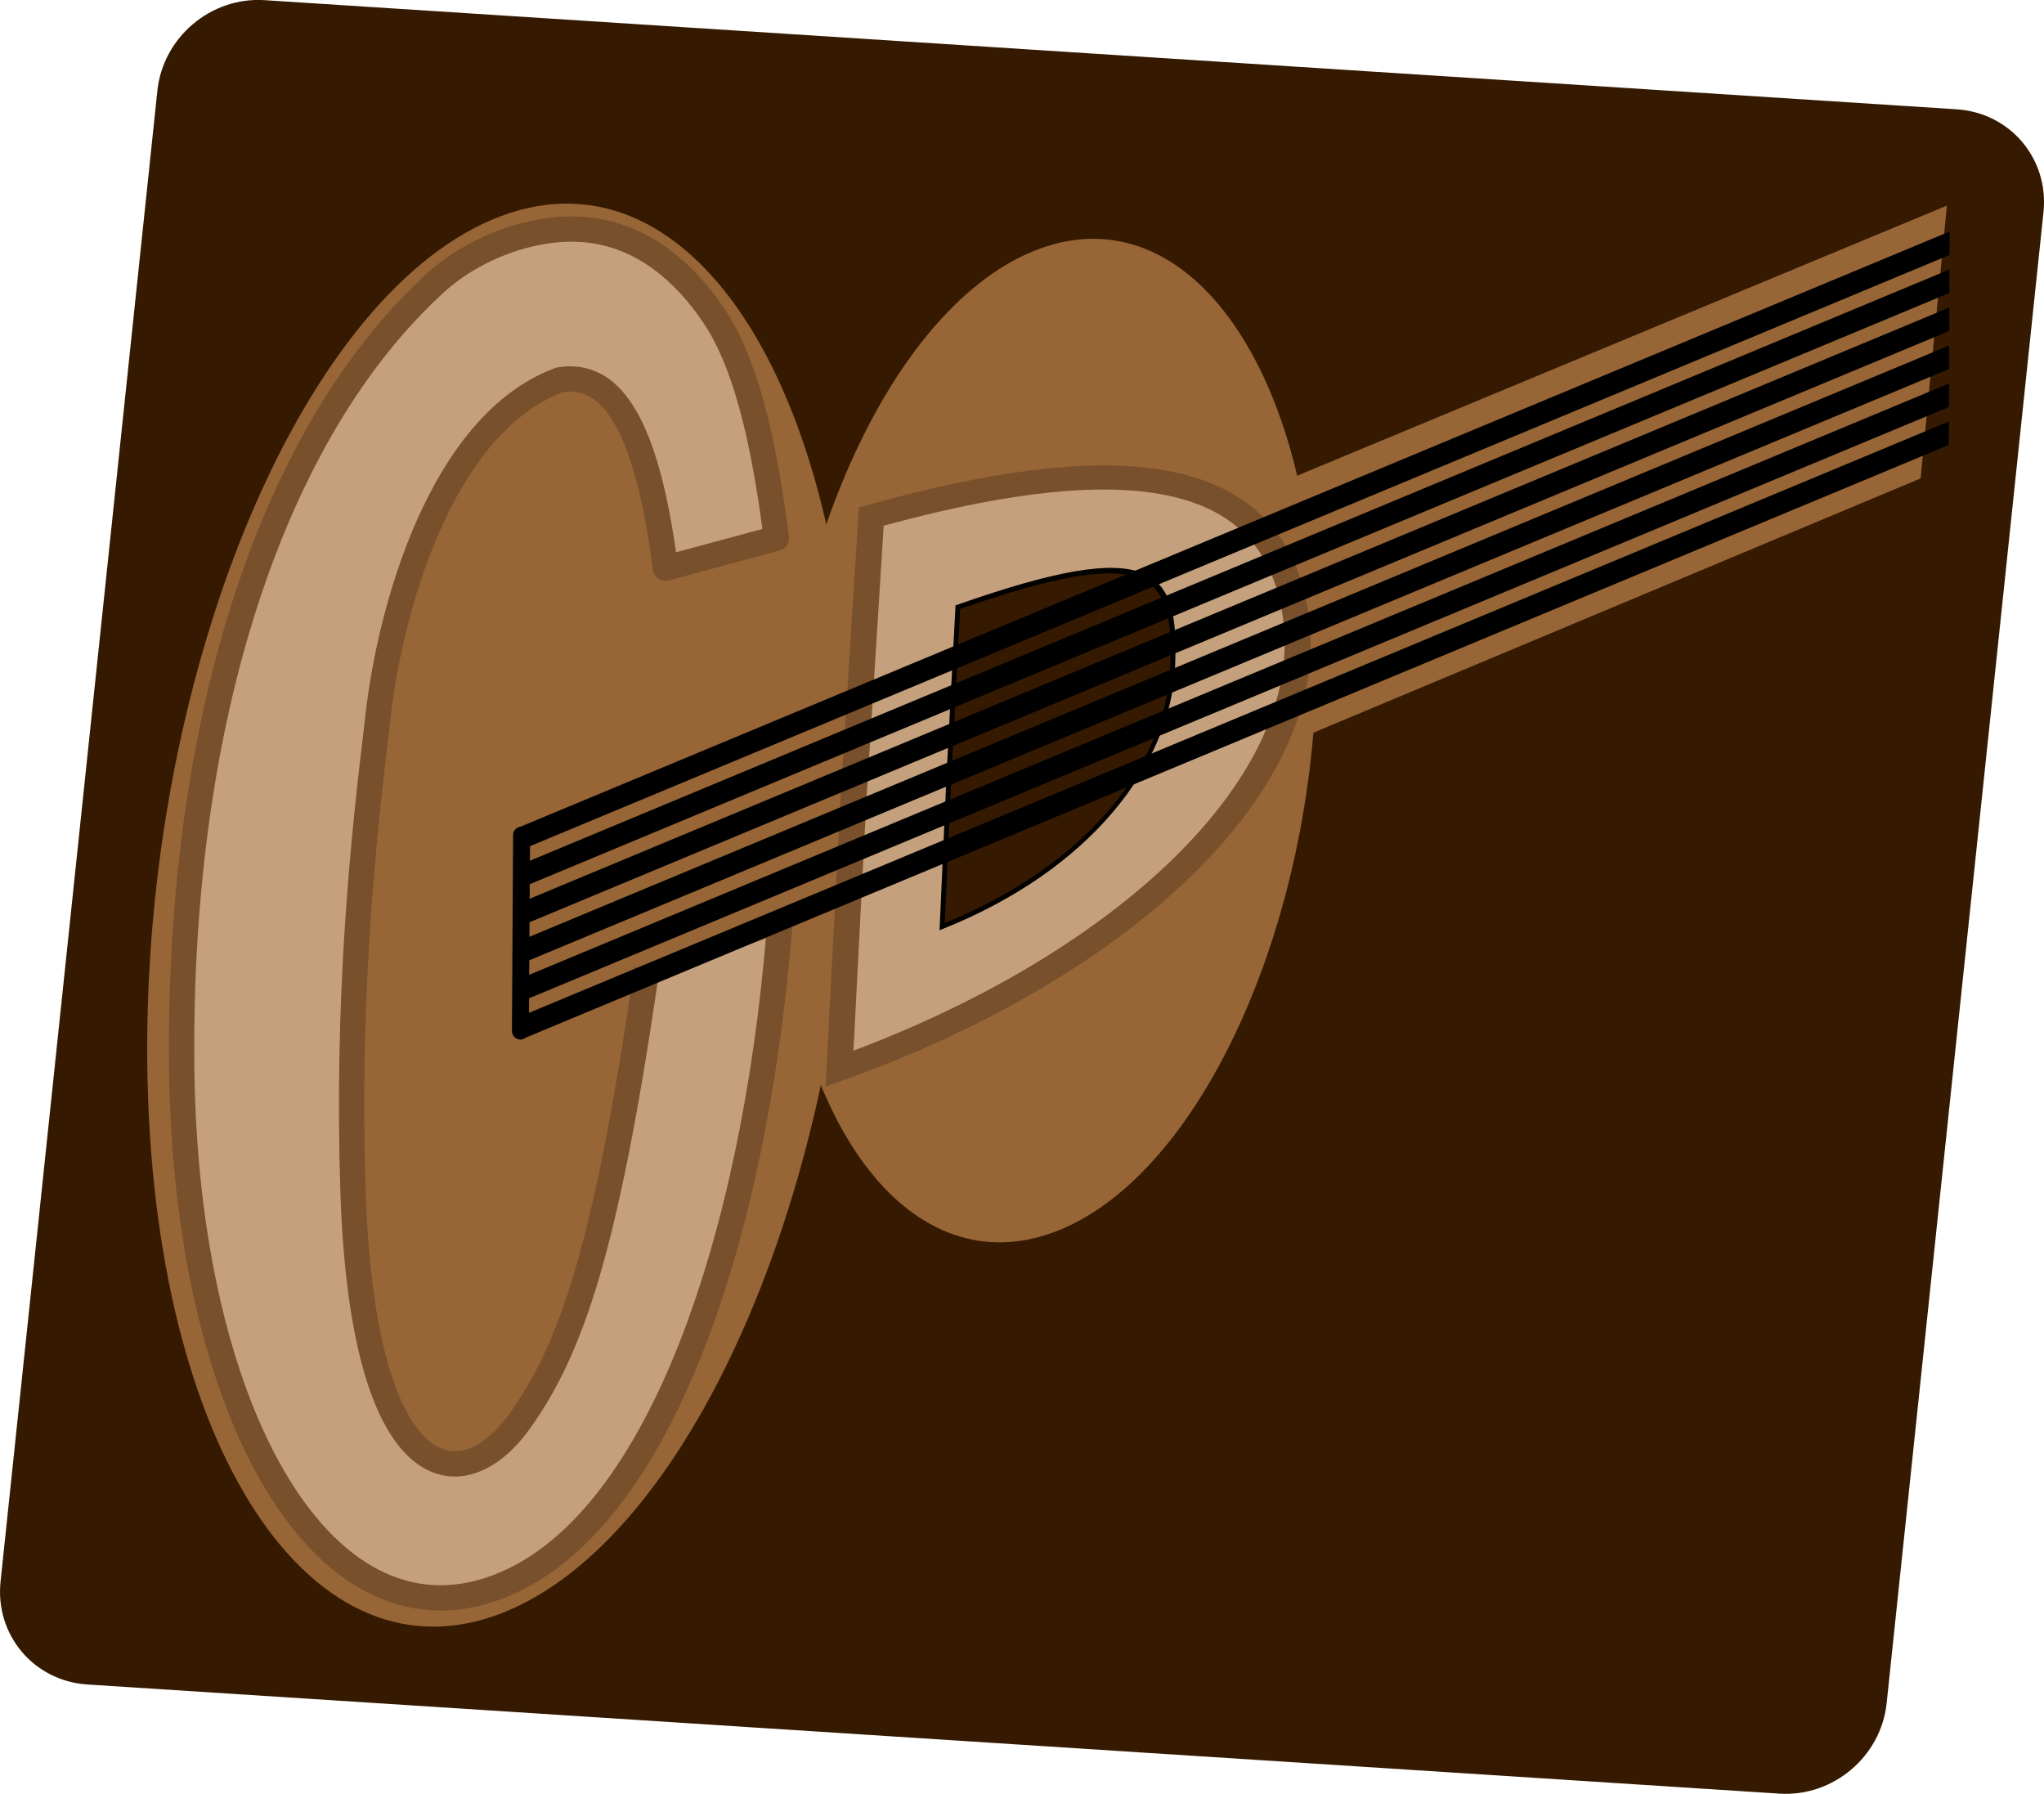
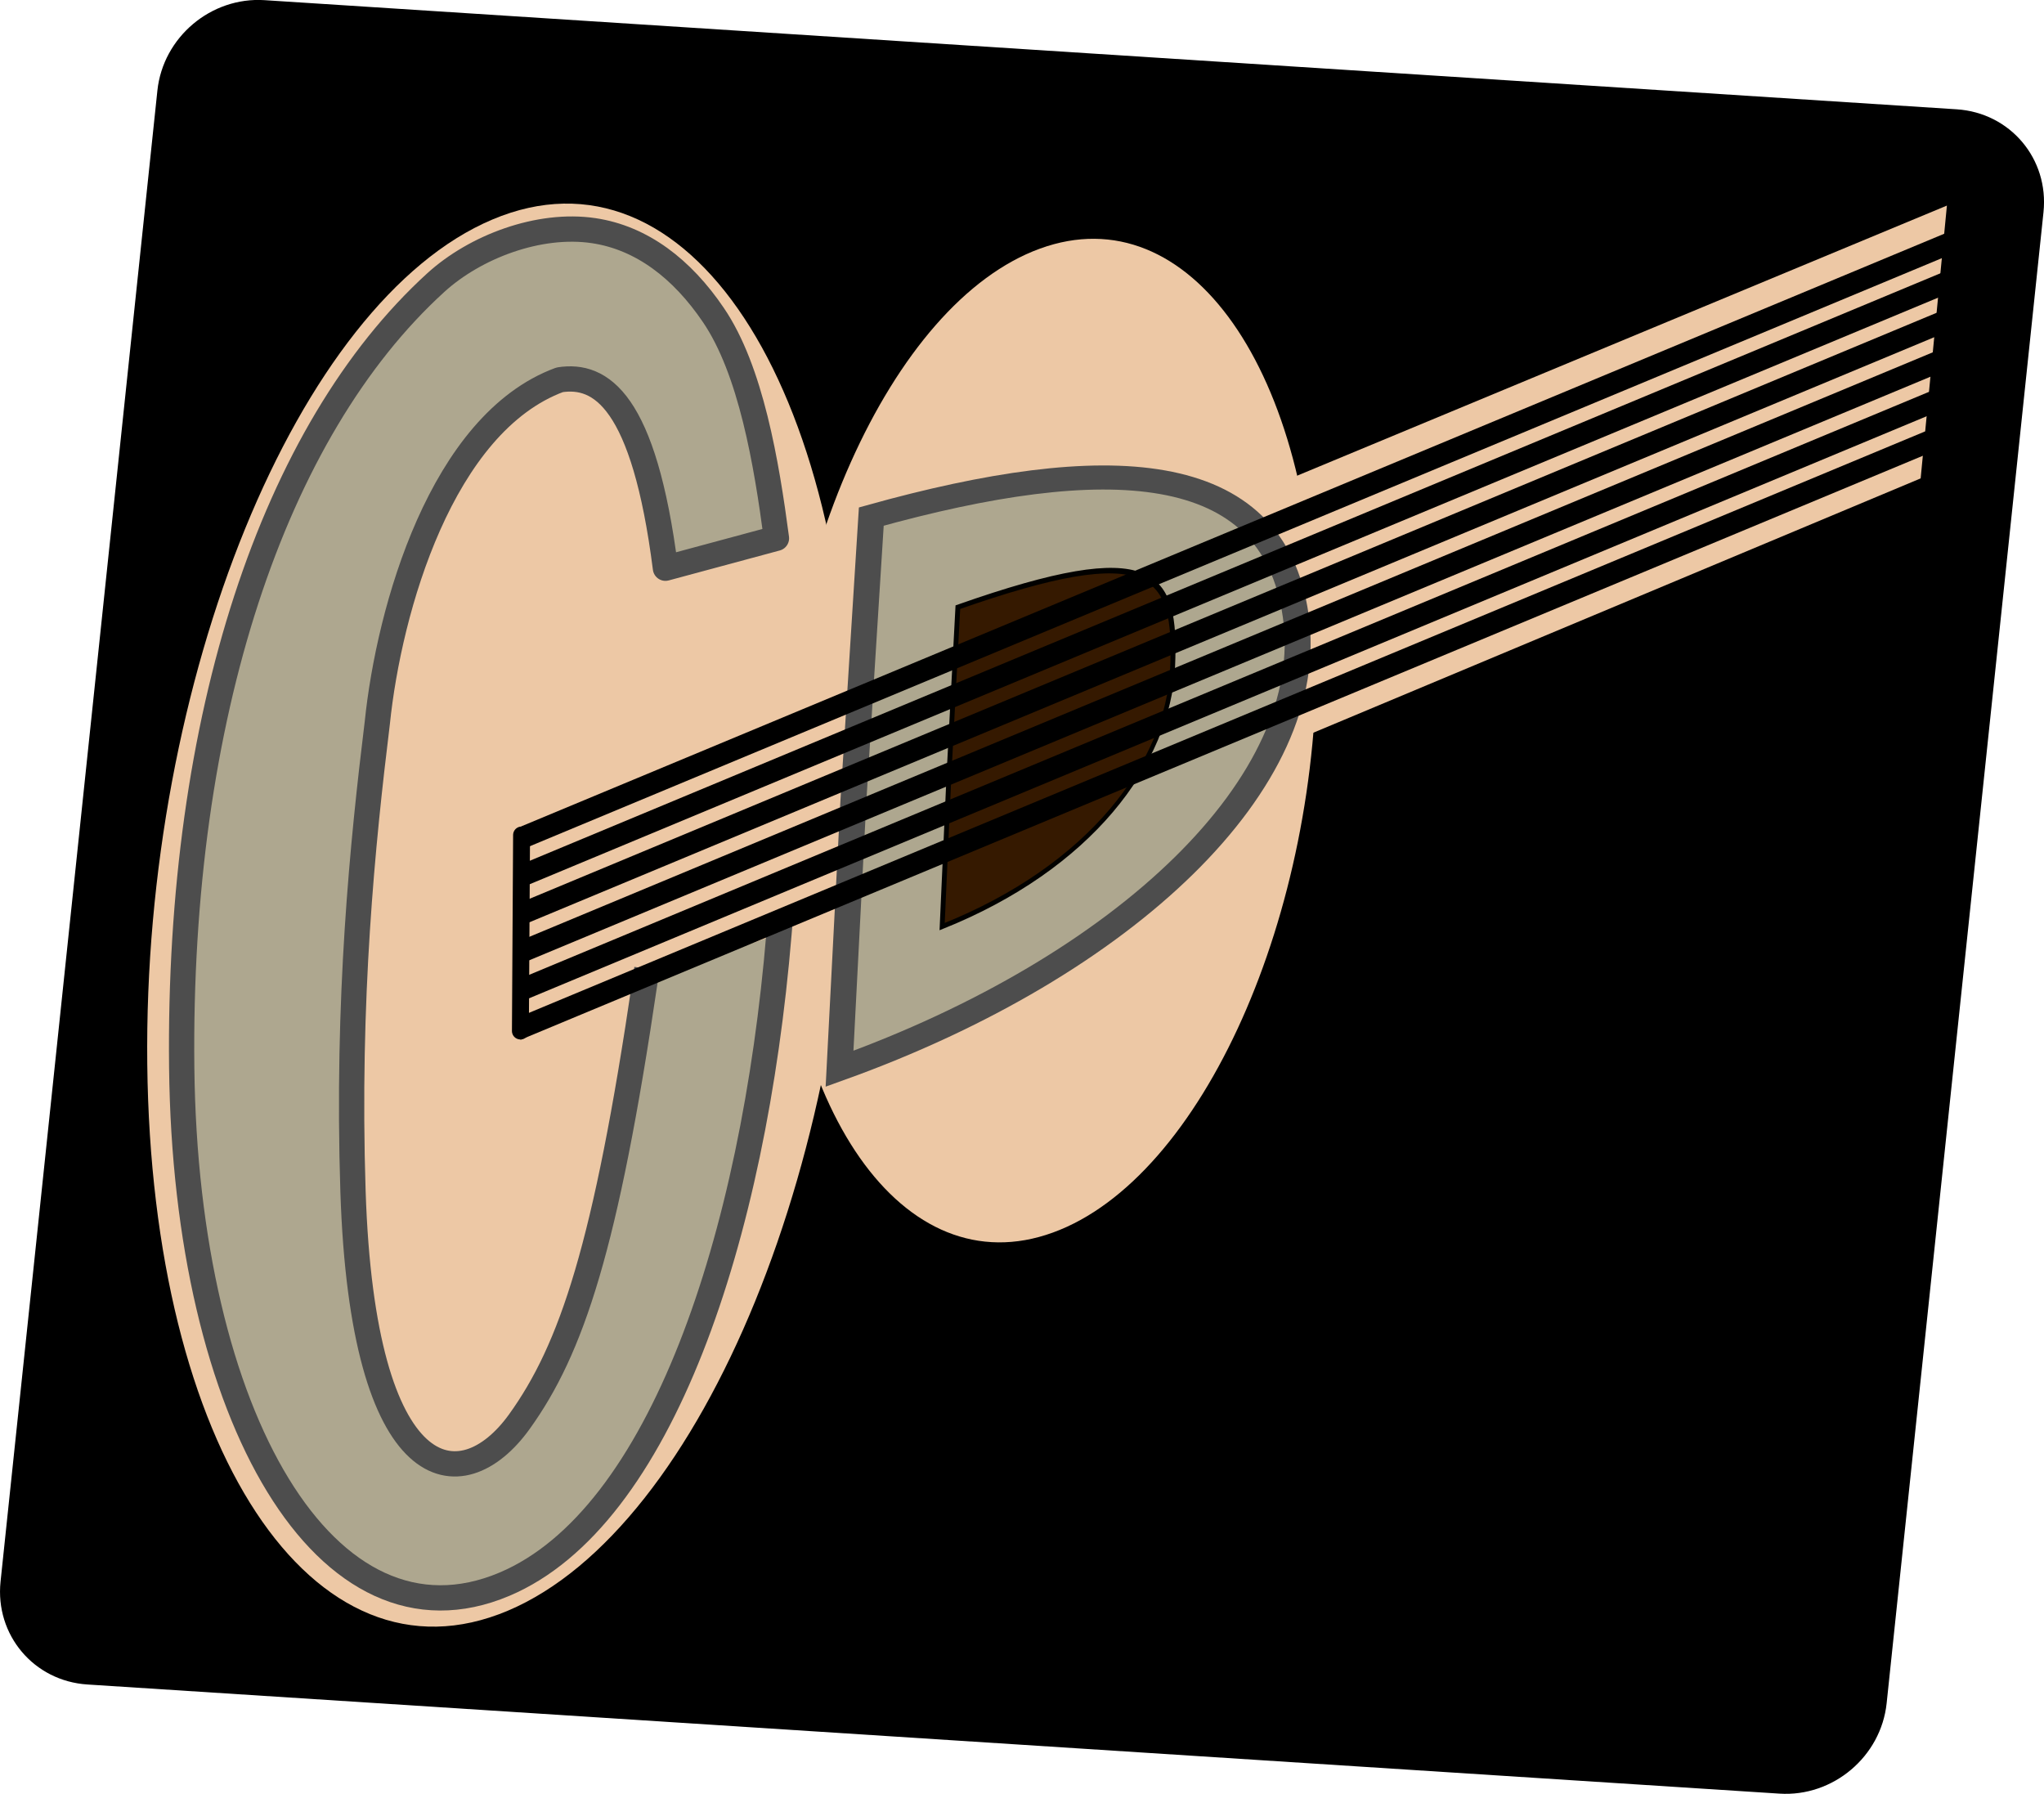
<svg xmlns="http://www.w3.org/2000/svg" width="39.733" height="34.867" viewBox="0 0 10.513 9.225" version="1.1" id="svg1" xml:space="preserve">
  <defs id="defs1" />
  <g id="layer1" transform="translate(-42.41539,-115.151)">
-     <rect style="fill:#351900;fill-opacity:1;stroke:none;stroke-width:0.36;stroke-linejoin:bevel;stroke-opacity:1;stroke-dasharray:none" id="rect11" width="9.721" height="8.71" x="55.129" y="112.187" transform="matrix(0.9979267,0.06436009,-0.1046244,0.9945118,0,0)" ry="0.5" rx="0.5" />
-     <path id="rect10" style="fill:#976536;stroke-width:0.336;stroke-linejoin:bevel" d="m 48.274,117.935 4.155,-1.727 -0.135,1.403 -3.888,1.628 z" />
-     <rect style="fill:#976536;fill-opacity:1;stroke:none;stroke-width:0.367;stroke-linejoin:bevel;stroke-opacity:1" id="rect4" width="3.94" height="7.155" x="45.197" y="134.647" ry="4.182" rx="3.669" transform="matrix(0.9211405,-0.3892301,0.0111415,0.9999379,0,0)" />
-     <rect style="fill:#976536;fill-opacity:1;stroke:none;stroke-width:0.513;stroke-linejoin:bevel;stroke-dasharray:none;stroke-opacity:1" id="rect5" width="2.957" height="5.061" x="47.503" y="133.162" ry="2.996" rx="2.213" transform="matrix(0.9399226,-0.3413876,0.01296162,0.999916,0,0)" />
-     <path id="path3" style="display:inline;fill:#c5a07d;fill-opacity:1;stroke:#78502b;stroke-width:0.13;stroke-linecap:square;stroke-linejoin:round;stroke-dasharray:none;stroke-opacity:1" d="m 46.422,119.953 c -0.13,1.562 -0.608,3.005 -1.412,3.345 -0.913,0.386 -1.64,-0.858 -1.66,-2.657 -0.02,-1.799 0.471,-3.276 1.307,-4.037 0.202,-0.184 0.53,-0.309 0.812,-0.267 0.248,0.037 0.455,0.197 0.615,0.433 0.194,0.284 0.274,0.764 0.325,1.149 l -0.571,0.154 c -0.11,-0.862 -0.332,-1.002 -0.544,-0.969 -0.607,0.224 -0.878,1.179 -0.938,1.764 -0.076,0.619 -0.157,1.422 -0.125,2.41 0.05,1.528 0.557,1.598 0.855,1.185 0.27,-0.375 0.446,-0.901 0.647,-2.266" transform="translate(-1.3120163e-6)" />
+     <rect style="fill:#000000;fill-opacity:1;stroke:none;stroke-width:0.36;stroke-linejoin:bevel;stroke-opacity:1;stroke-dasharray:none" id="rect11" width="9.721" height="8.71" x="55.129" y="112.187" transform="matrix(0.9979267,0.06436009,-0.1046244,0.9945118,0,0)" ry="0.5" rx="0.5" />
+     <path id="rect10" style="fill:#edc8a5;stroke-width:0.336;stroke-linejoin:bevel;fill-opacity:1" d="m 48.274,117.935 4.155,-1.727 -0.135,1.403 -3.888,1.628 z" />
+     <rect style="fill:#edc8a5;fill-opacity:1;stroke:none;stroke-width:0.367;stroke-linejoin:bevel;stroke-opacity:1" id="rect4" width="3.94" height="7.155" x="45.197" y="134.647" ry="4.182" rx="3.669" transform="matrix(0.9211405,-0.3892301,0.0111415,0.9999379,0,0)" />
+     <rect style="fill:#edc8a5;fill-opacity:1;stroke:none;stroke-width:0.513;stroke-linejoin:bevel;stroke-dasharray:none;stroke-opacity:1" id="rect5" width="2.957" height="5.061" x="47.503" y="133.162" ry="2.996" rx="2.213" transform="matrix(0.9399226,-0.3413876,0.01296162,0.999916,0,0)" />
+     <path id="path3" style="display:inline;fill:#aea78f;fill-opacity:1;stroke:#4d4d4d;stroke-width:0.13;stroke-linecap:square;stroke-linejoin:round;stroke-dasharray:none;stroke-opacity:1" d="m 46.422,119.953 c -0.13,1.562 -0.608,3.005 -1.412,3.345 -0.913,0.386 -1.64,-0.858 -1.66,-2.657 -0.02,-1.799 0.471,-3.276 1.307,-4.037 0.202,-0.184 0.53,-0.309 0.812,-0.267 0.248,0.037 0.455,0.197 0.615,0.433 0.194,0.284 0.274,0.764 0.325,1.149 l -0.571,0.154 c -0.11,-0.862 -0.332,-1.002 -0.544,-0.969 -0.607,0.224 -0.878,1.179 -0.938,1.764 -0.076,0.619 -0.157,1.422 -0.125,2.41 0.05,1.528 0.557,1.598 0.855,1.185 0.27,-0.375 0.446,-0.901 0.647,-2.266" transform="translate(-1.3120163e-6)" />
    <g id="g18" transform="matrix(1.002208,0,0,0.9307749,-0.105771,8.165814)">
-       <path id="path4" style="display:inline;fill:#c5a07d;fill-opacity:1;stroke:#78502b;stroke-width:0.133;stroke-linecap:round;stroke-dasharray:none;stroke-opacity:1" d="m 46.736,120.847 c 1.469,-0.568 2.463,-1.589 2.341,-2.504 -0.117,-0.875 -0.978,-0.907 -2.178,-0.547 l -0.092,1.572 z" />
+       <path id="path4" style="display:inline;fill:#aea78f;fill-opacity:1;stroke:#4d4d4d;stroke-width:0.133;stroke-linecap:round;stroke-dasharray:none;stroke-opacity:1" d="m 46.736,120.847 c 1.469,-0.568 2.463,-1.589 2.341,-2.504 -0.117,-0.875 -0.978,-0.907 -2.178,-0.547 l -0.092,1.572 z" />
      <path id="path1" style="display:inline;fill:#351900;stroke:#010100;stroke-width:0.028;stroke-linecap:round;fill-opacity:1" transform="matrix(-0.9013159,0.4331624,0.07303093,0.9973297,0,0)" d="m -41.232,138.291 c -0.84,0.037 -1.315,-0.335 -1.38,-0.837 -0.065,-0.502 0.045,-0.735 1.155,-0.835 l 0.121,0.872 z" />
    </g>
    <g id="g8" transform="matrix(2.167725,-0.592705,-0.00274462,0.740181,-61.24104,61.72885)" style="stroke-width:0.85">
      <rect style="fill:#000000;fill-opacity:1;stroke:none;stroke-width:0.078;stroke-linejoin:bevel;stroke-dasharray:none;stroke-opacity:1" id="rect1" width="3.673" height="0.163" x="53.357" y="137.955" transform="matrix(0.922157,-0.3868158,0,1,0,0)" />
      <rect style="fill:#000000;fill-opacity:1;stroke:none;stroke-width:0.078;stroke-linejoin:bevel;stroke-dasharray:none;stroke-opacity:1" id="rect2" width="3.673" height="0.163" x="53.357" y="138.219" transform="matrix(0.922157,-0.3868158,0,1,0,0)" />
      <rect style="fill:#000000;fill-opacity:1;stroke:none;stroke-width:0.078;stroke-linejoin:bevel;stroke-dasharray:none;stroke-opacity:1" id="rect3" width="3.673" height="0.163" x="53.357" y="138.483" transform="matrix(0.922157,-0.3868158,0,1,0,0)" />
      <rect style="fill:#000000;fill-opacity:1;stroke:none;stroke-width:0.078;stroke-linejoin:bevel;stroke-dasharray:none;stroke-opacity:1" id="rect6" width="3.673" height="0.163" x="53.357" y="138.747" transform="matrix(0.922157,-0.3868158,0,1,0,0)" />
      <rect style="fill:#000000;fill-opacity:1;stroke:none;stroke-width:0.078;stroke-linejoin:bevel;stroke-dasharray:none;stroke-opacity:1" id="rect7" width="3.673" height="0.163" x="53.357" y="139.011" transform="matrix(0.922157,-0.3868158,0,1,0,0)" />
      <rect style="fill:#000000;fill-opacity:1;stroke:none;stroke-width:0.078;stroke-linejoin:bevel;stroke-dasharray:none;stroke-opacity:1" id="rect8" width="3.673" height="0.163" x="53.357" y="139.275" transform="matrix(0.922157,-0.3868158,0,1,0,0)" />
    </g>
    <path style="fill:none;fill-opacity:1;stroke:#000000;stroke-width:0.087;stroke-linecap:round;stroke-dasharray:none;stroke-opacity:1" d="m 45.098,119.445 -0.006,1.008" id="path18" />
  </g>
</svg>
